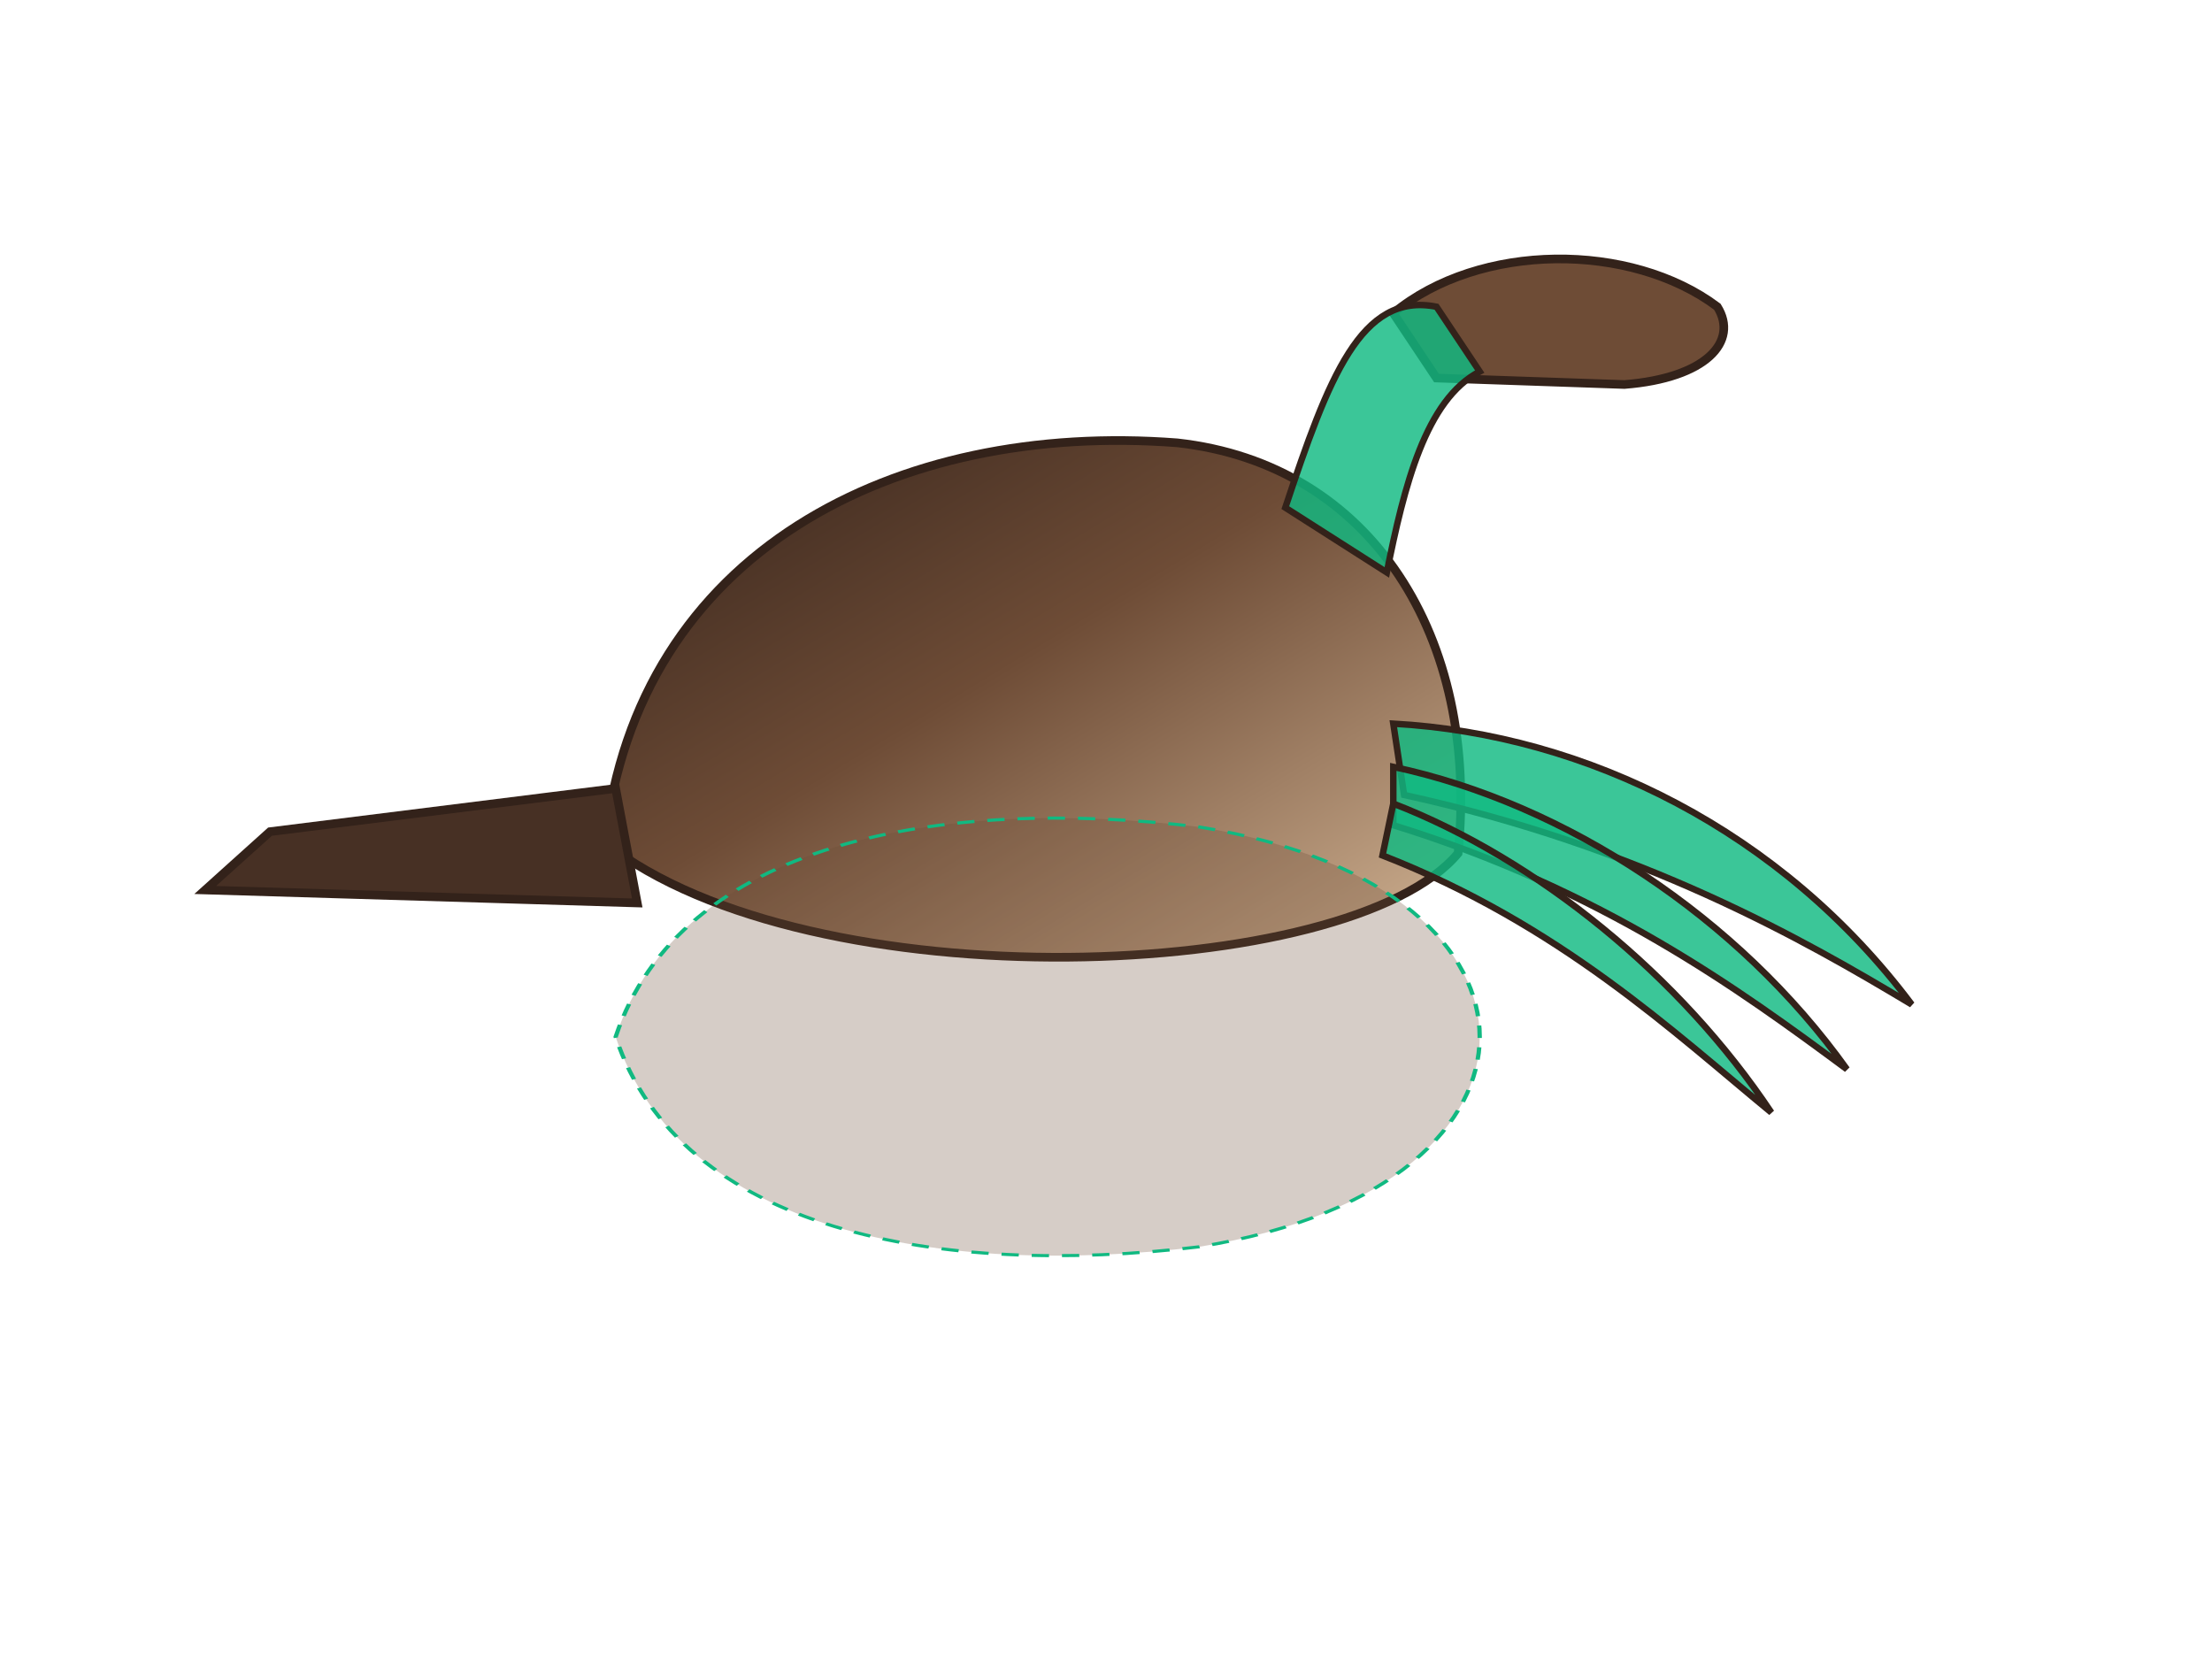
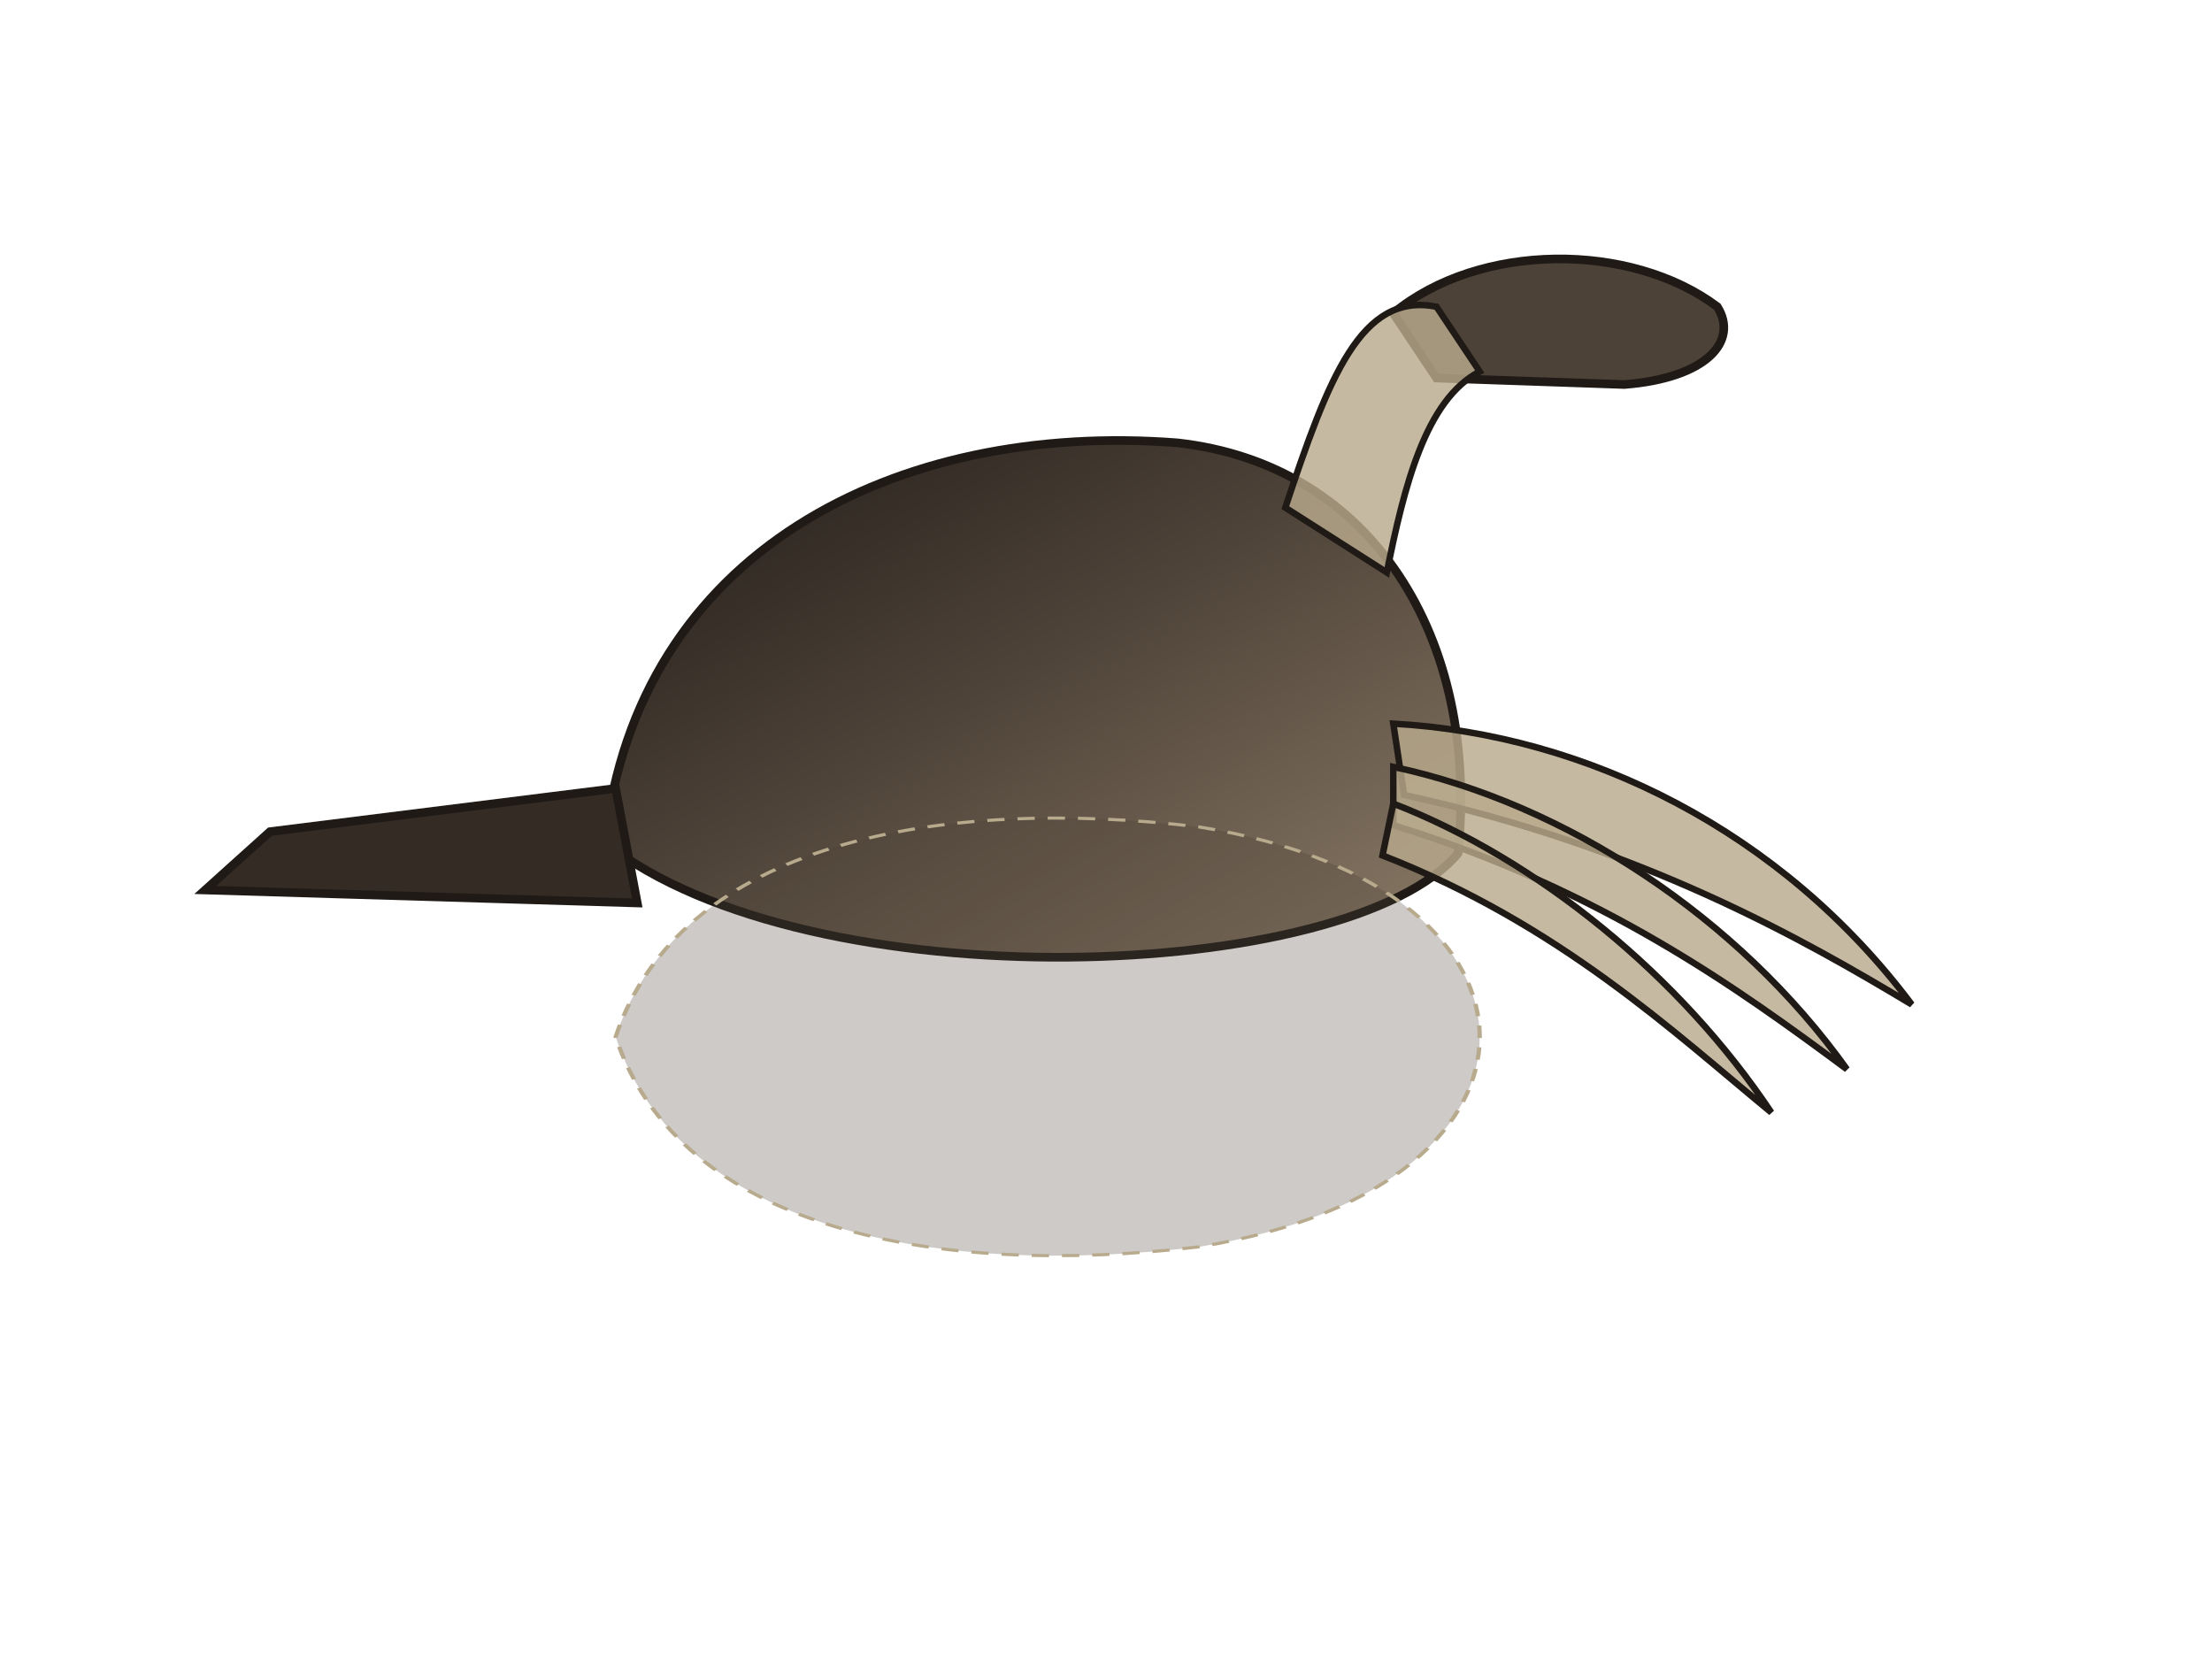
<svg xmlns="http://www.w3.org/2000/svg" viewBox="0 0 1024 768" width="1024" height="768">
  <defs>
    <linearGradient id="bodyGrad_therizino" x1="0%" y1="0%" x2="100%" y2="100%">
-       <stop offset="0%" stop-color="#33221a" />
-       <stop offset="45%" stop-color="#6e4c36" />
-       <stop offset="100%" stop-color="#d2b494" />
+       <stop offset="0%" stop-color="#1f1a16" />
+       <stop offset="45%" stop-color="#4d4238" />
+       <stop offset="100%" stop-color="#8b7b67" />
    </linearGradient>
    <linearGradient id="accentGrad_therizino" x1="0%" y1="0%" x2="0%" y2="100%">
-       <stop offset="0%" stop-color="#10b981" />
-       <stop offset="100%" stop-color="#473024" />
+       <stop offset="0%" stop-color="#b8aa8c" />
+       <stop offset="100%" stop-color="#332b24" />
    </linearGradient>
  </defs>
  <g id="layer-body-side">
-     <path d="M 280,390 C 295,255 415,195 545,205 C 635,215 685,295 675,395 C 625,455 375,465 280,390 Z" fill="url(#bodyGrad_therizino)" stroke="#33221a" stroke-width="4" />
+     <path d="M 280,390 C 295,255 415,195 545,205 C 635,215 685,295 675,395 C 625,455 375,465 280,390 Z" fill="url(#bodyGrad_therizino)" stroke="#1f1a16" stroke-width="4" />
  </g>
  <g id="layer-head-profile">
-     <path d="M 645,145 C 685,112 755,112 795,142 C 805,158 790,175 752,178 L 665,175 Z" fill="#6e4c36" stroke="#33221a" stroke-width="4" />
+     <path d="M 645,145 C 685,112 755,112 795,142 C 805,158 790,175 752,178 L 665,175 Z" fill="#4d4238" stroke="#1f1a16" stroke-width="4" />
  </g>
  <g id="layer-tail-profile">
-     <path d="M 285,365 L 125,385 L 95,412 L 295,418 Z" fill="#473024" stroke="#33221a" stroke-width="4" />
+     <path d="M 285,365 L 125,385 L 95,412 L 295,418 Z" fill="#332b24" stroke="#1f1a16" stroke-width="4" />
  </g>
  <g id="layer-appendages">
-     <path d="M 595,235 C 615,175 630,135 665,142 L 685,172 C 660,185 650,225 642,265 Z" fill="#10b981" fill-opacity="0.82" stroke="#33221a" stroke-width="3" />
-     <path d="M 645,335 C 735,340 825,385 885,465 C 835,435 760,392 650,368 Z" fill="#10b981" fill-opacity="0.82" stroke="#33221a" stroke-width="3" />
-     <path d="M 645,355 C 725,372 805,425 855,495 C 805,458 742,412 645,382 Z" fill="#10b981" fill-opacity="0.82" stroke="#33221a" stroke-width="3" />
-     <path d="M 645,372 C 712,398 778,452 820,515 C 775,478 722,428 640,396 Z" fill="#10b981" fill-opacity="0.82" stroke="#33221a" stroke-width="3" />
+     <path d="M 595,235 C 615,175 630,135 665,142 L 685,172 C 660,185 650,225 642,265 Z" fill="#b8aa8c" fill-opacity="0.82" stroke="#1f1a16" stroke-width="3" />
+     <path d="M 645,335 C 735,340 825,385 885,465 C 835,435 760,392 650,368 Z" fill="#b8aa8c" fill-opacity="0.82" stroke="#1f1a16" stroke-width="3" />
+     <path d="M 645,355 C 725,372 805,425 855,495 C 805,458 742,412 645,382 Z" fill="#b8aa8c" fill-opacity="0.82" stroke="#1f1a16" stroke-width="3" />
+     <path d="M 645,372 C 712,398 778,452 820,515 C 775,478 722,428 640,396 Z" fill="#b8aa8c" fill-opacity="0.82" stroke="#1f1a16" stroke-width="3" />
  </g>
  <g id="layer-body-top" transform="translate(0, 120) scale(1, 0.72)">
-     <path d="M 285,500 C 315,375 435,345 555,365 C 645,385 685,445 685,500 C 685,555 645,615 555,635 C 435,655 315,625 285,500 Z" fill="#6e4c36" fill-opacity="0.28" stroke="#10b981" stroke-width="2" stroke-dasharray="8 6" />
+     <path d="M 285,500 C 315,375 435,345 555,365 C 645,385 685,445 685,500 C 685,555 645,615 555,635 C 435,655 315,625 285,500 Z" fill="#4d4238" fill-opacity="0.28" stroke="#b8aa8c" stroke-width="2" stroke-dasharray="8 6" />
  </g>
</svg>
